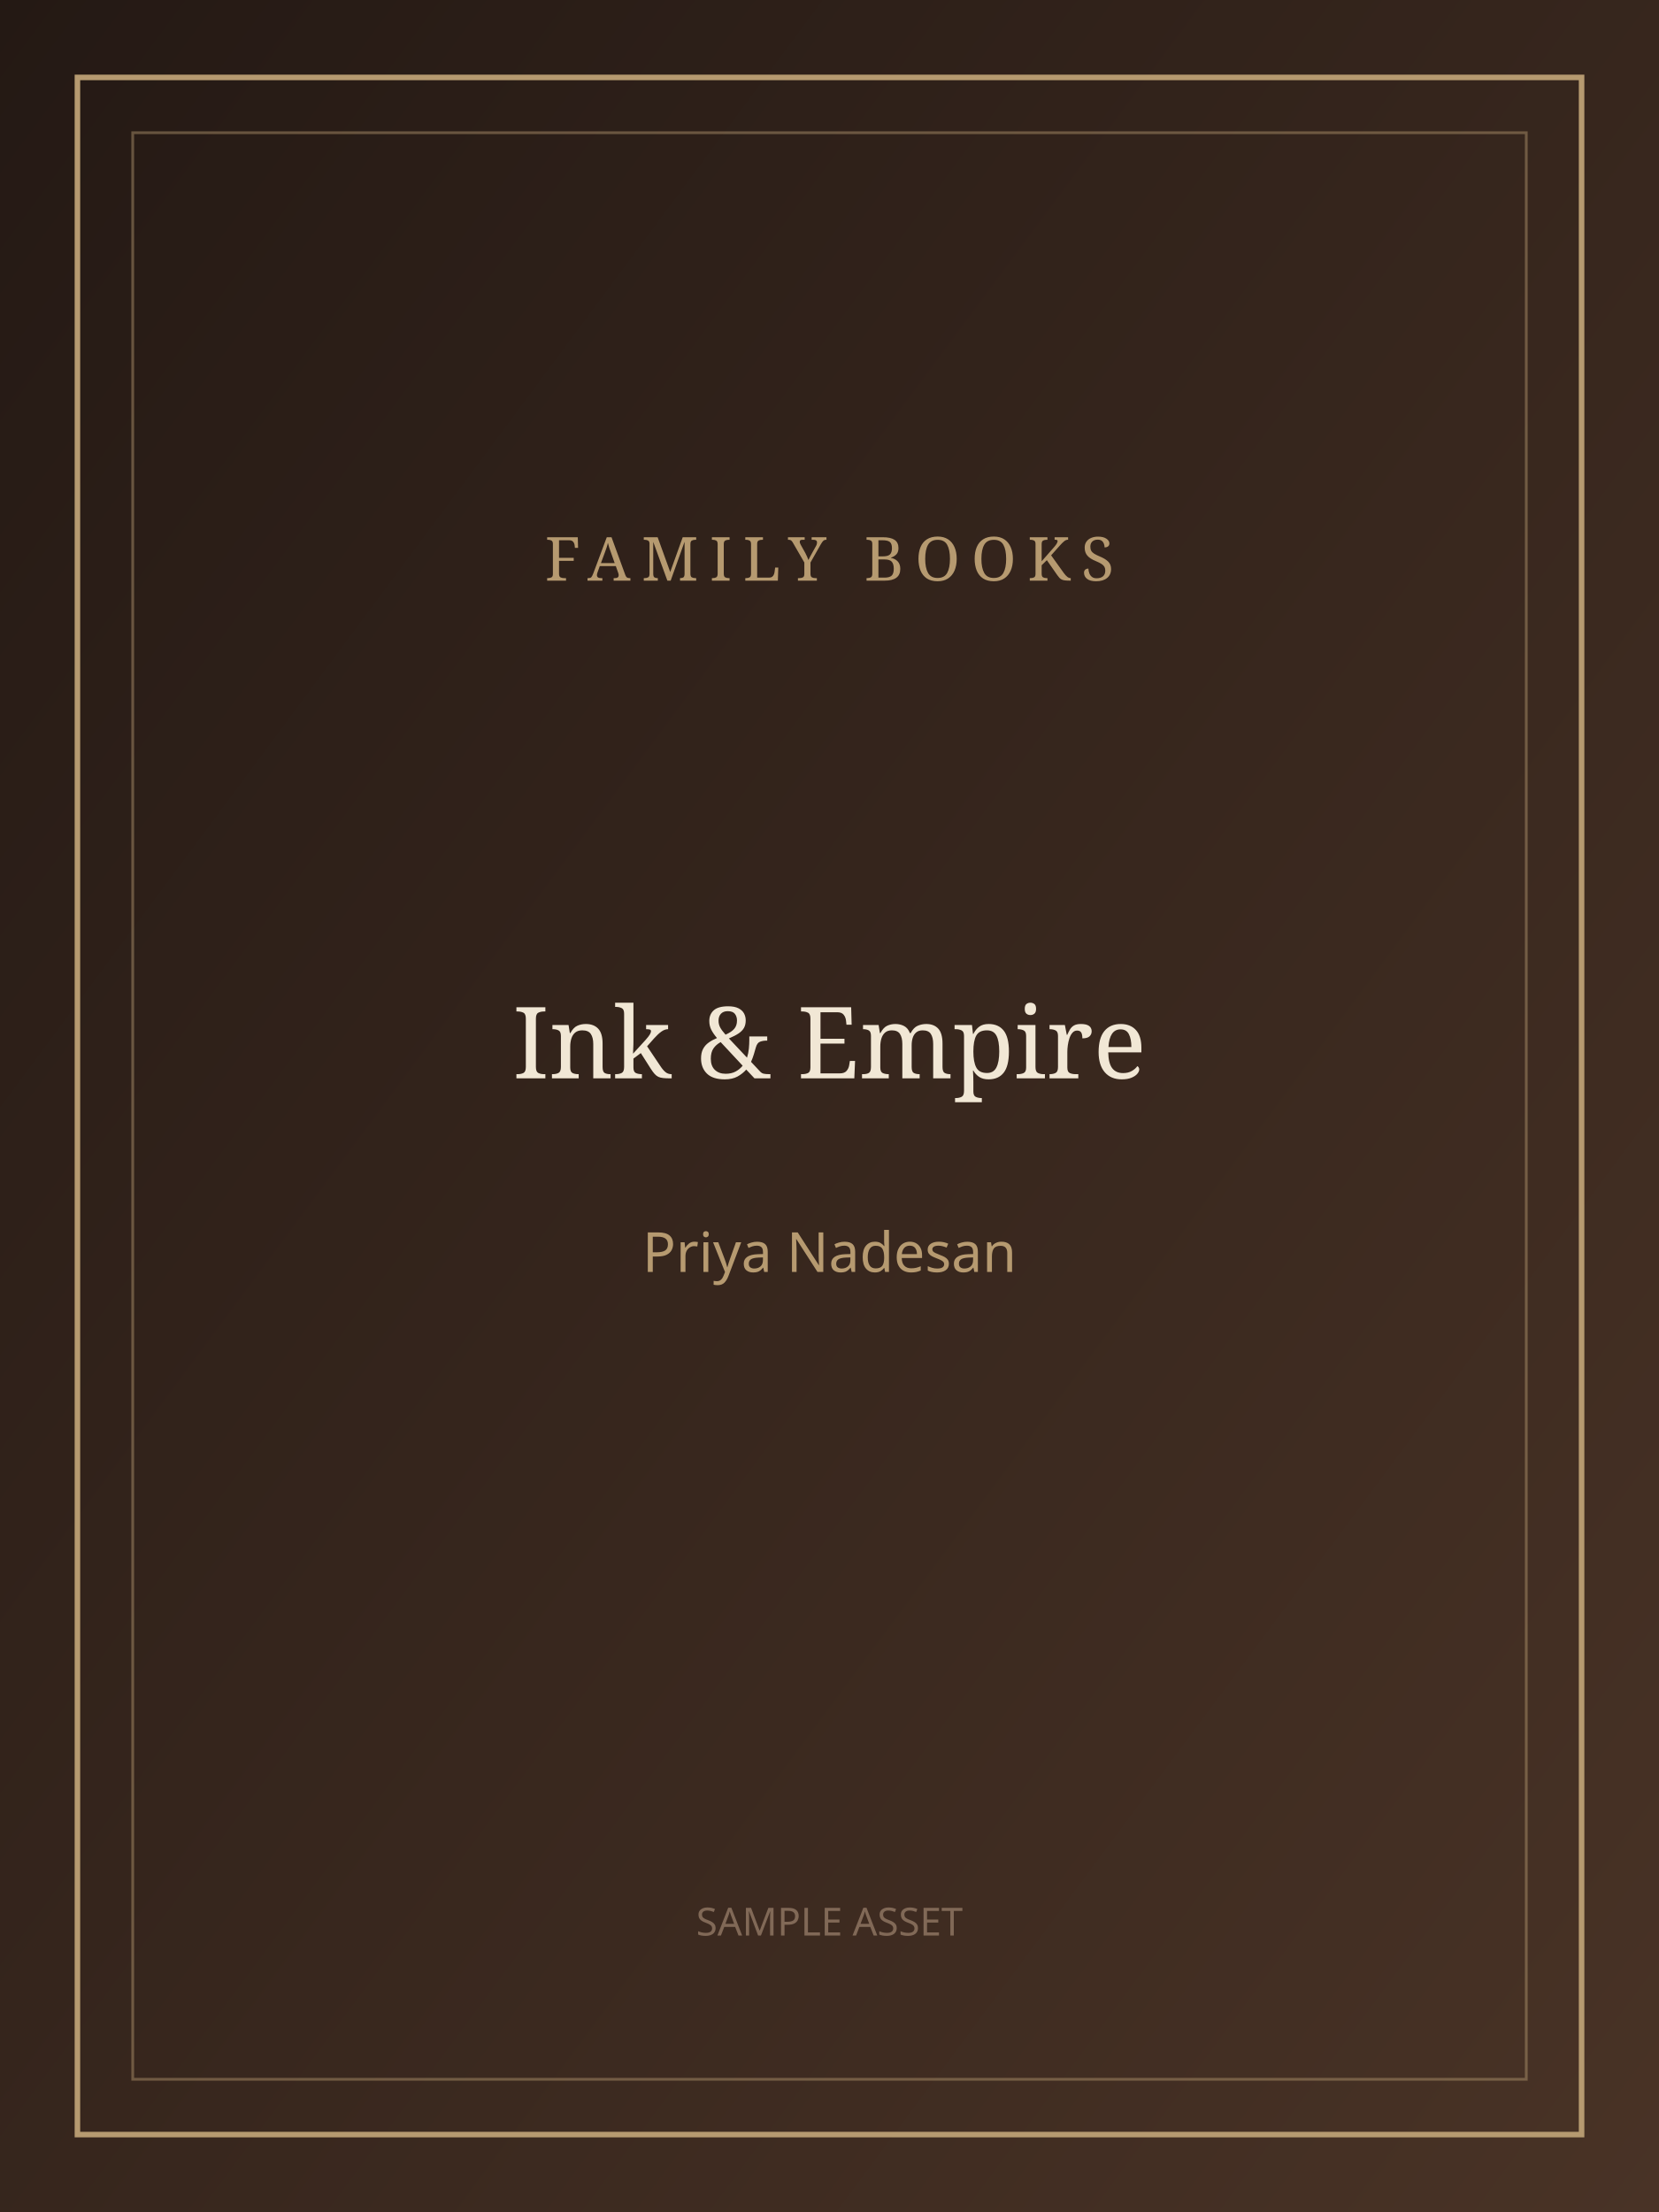
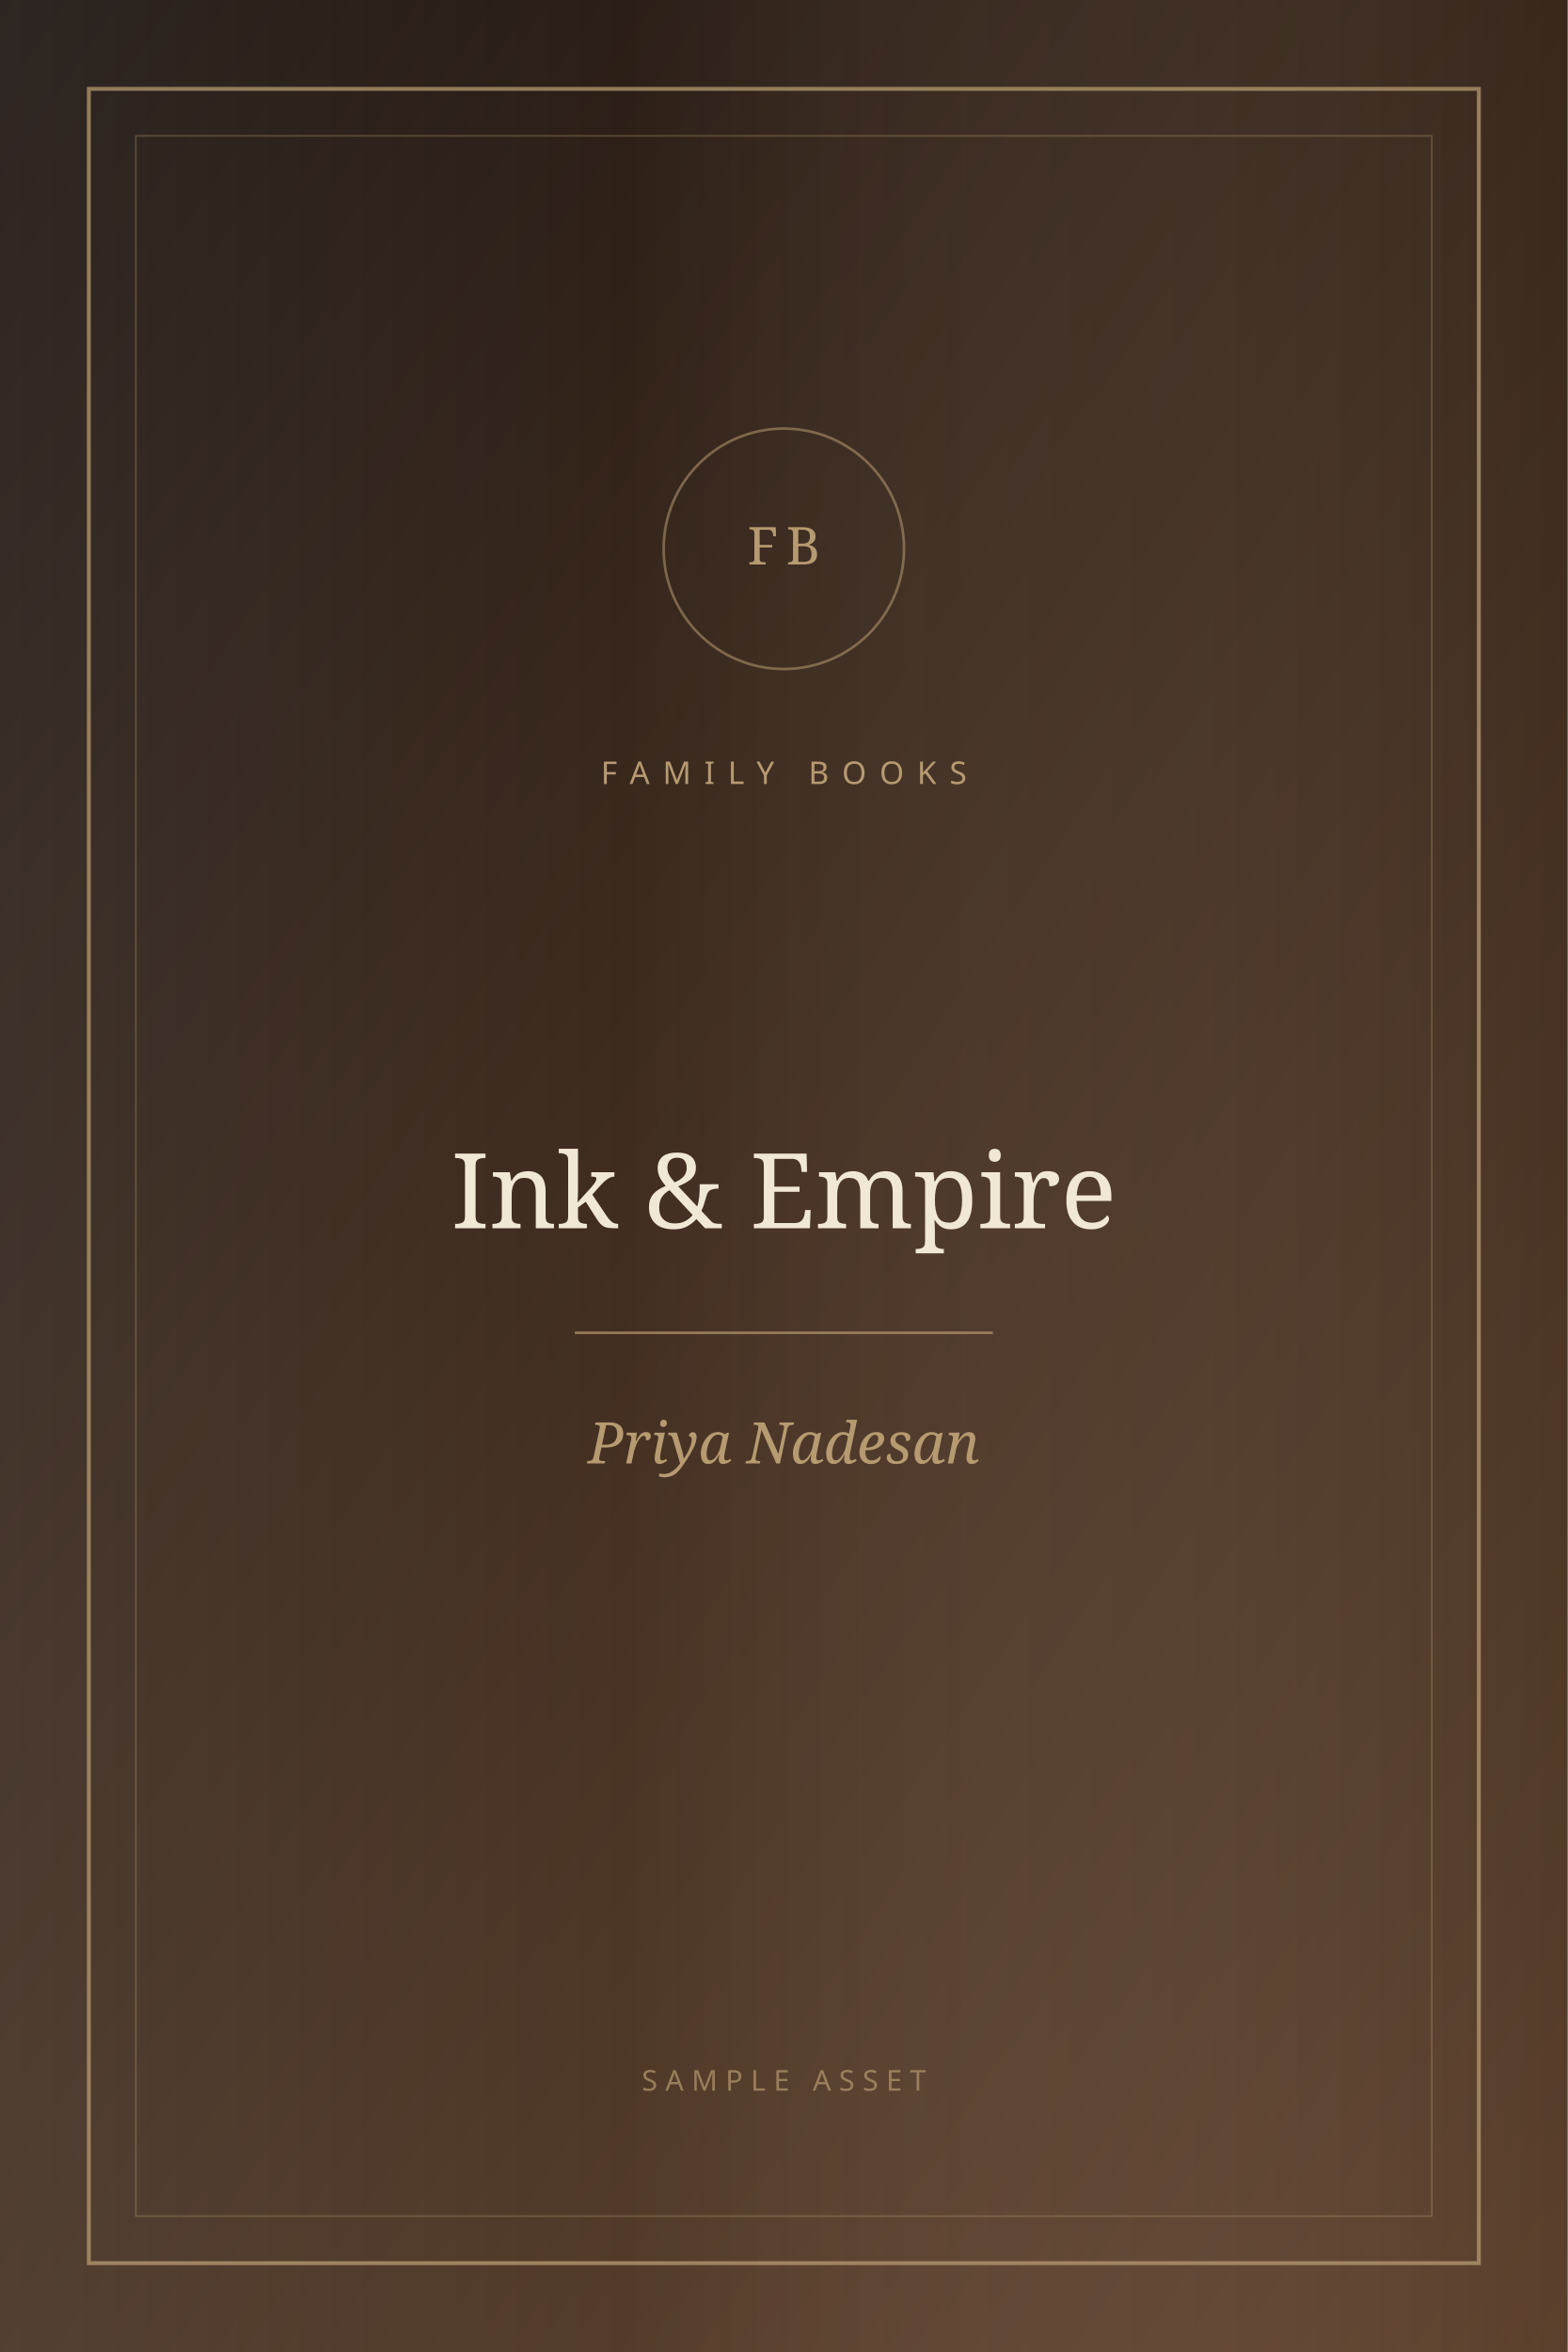
- <svg xmlns="http://www.w3.org/2000/svg" width="600" height="800" viewBox="0 0 600 800">
+ <svg xmlns="http://www.w3.org/2000/svg" width="600" height="900" viewBox="0 0 600 900">
  <defs>
    <linearGradient id="g" x1="0" y1="0" x2="1" y2="1">
-       <stop offset="0%" stop-color="#241914" />
-       <stop offset="100%" stop-color="#493326" />
+       <stop offset="0%" stop-color="#1a120e" />
+       <stop offset="100%" stop-color="#6e4d35" />
+     </linearGradient>
+     <linearGradient id="shine" x1="0" y1="0" x2="1" y2="0">
+       <stop offset="0%" stop-color="#fff" stop-opacity="0.08" />
+       <stop offset="40%" stop-color="#fff" stop-opacity="0" />
+       <stop offset="100%" stop-color="#000" stop-opacity="0.18" />
    </linearGradient>
  </defs>
-   <rect width="600" height="800" fill="url(#g)" />
-   <rect x="28" y="28" width="544" height="744" fill="none" stroke="#B69A70" stroke-width="2" />
-   <rect x="48" y="48" width="504" height="704" fill="none" stroke="#B69A70" stroke-width="1" opacity="0.45" />
-   <text x="300" y="210" text-anchor="middle" fill="#B69A70" font-family="Georgia, serif" font-size="22" letter-spacing="4">FAMILY BOOKS</text>
-   <text x="300" y="390" text-anchor="middle" fill="#F1E7D5" font-family="Georgia, serif" font-size="36">Ink &amp; Empire</text>
-   <text x="300" y="460" text-anchor="middle" fill="#B69A70" font-family="Segoe UI, sans-serif" font-size="20">Priya Nadesan</text>
-   <text x="300" y="700" text-anchor="middle" fill="#816957" font-family="Segoe UI, sans-serif" font-size="14">SAMPLE ASSET</text>
+   <rect width="600" height="900" fill="url(#g)" />
+   <rect width="600" height="900" fill="url(#shine)" />
+   <rect x="34" y="34" width="532" height="832" fill="none" stroke="#B69A70" stroke-width="1.5" opacity="0.75" />
+   <rect x="52" y="52" width="496" height="796" fill="none" stroke="#B69A70" stroke-width="0.6" opacity="0.35" />
+   <circle cx="300" cy="210" r="46" fill="none" stroke="#B69A70" stroke-width="1" opacity="0.55" />
+   <text x="300" y="216" text-anchor="middle" fill="#B69A70" font-family="Georgia, serif" font-size="20" letter-spacing="3">FB</text>
+   <text x="300" y="300" text-anchor="middle" fill="#B69A70" font-family="Segoe UI, sans-serif" font-size="12" letter-spacing="5">FAMILY BOOKS</text>
+   <text x="300" y="470" text-anchor="middle" fill="#F1E7D5" font-family="Georgia, serif" font-size="40">Ink &amp; Empire</text>
+   <line x1="220" y1="510" x2="380" y2="510" stroke="#B69A70" stroke-width="1" opacity="0.7" />
+   <text x="300" y="560" text-anchor="middle" fill="#B69A70" font-family="Georgia, serif" font-size="22" font-style="italic">Priya Nadesan</text>
+   <text x="300" y="800" text-anchor="middle" fill="#B69A70" font-family="Segoe UI, sans-serif" font-size="11" letter-spacing="3" opacity="0.7">SAMPLE ASSET</text>
</svg>
